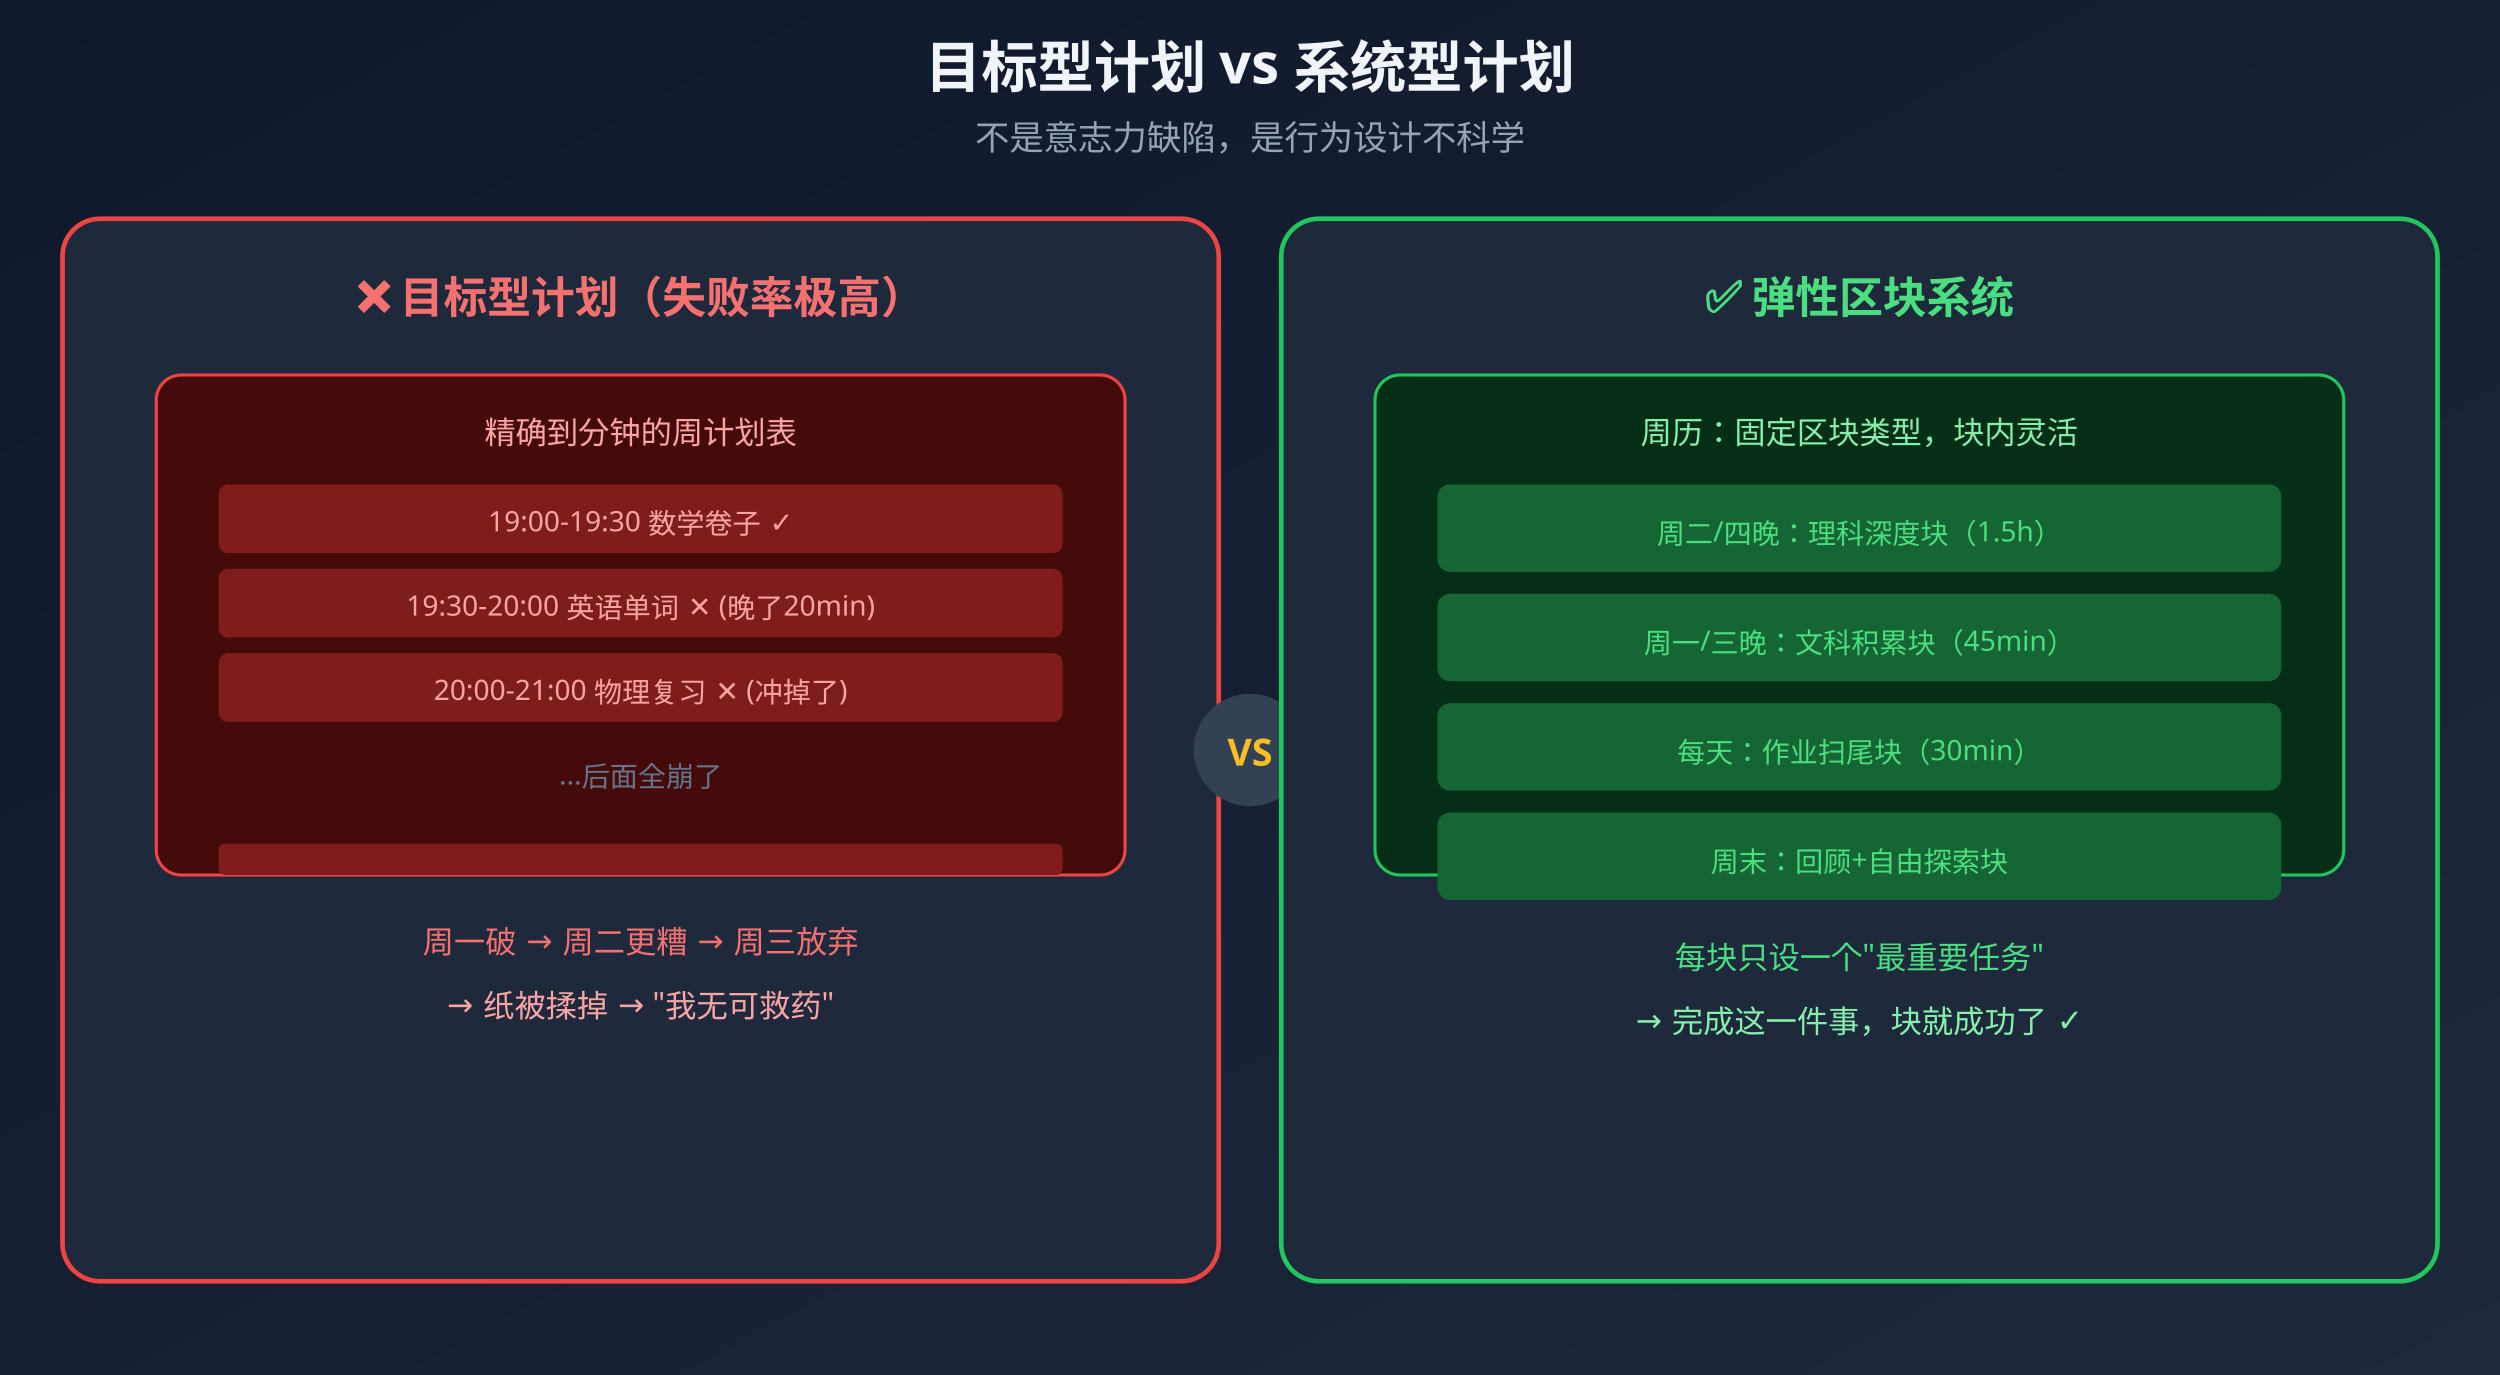
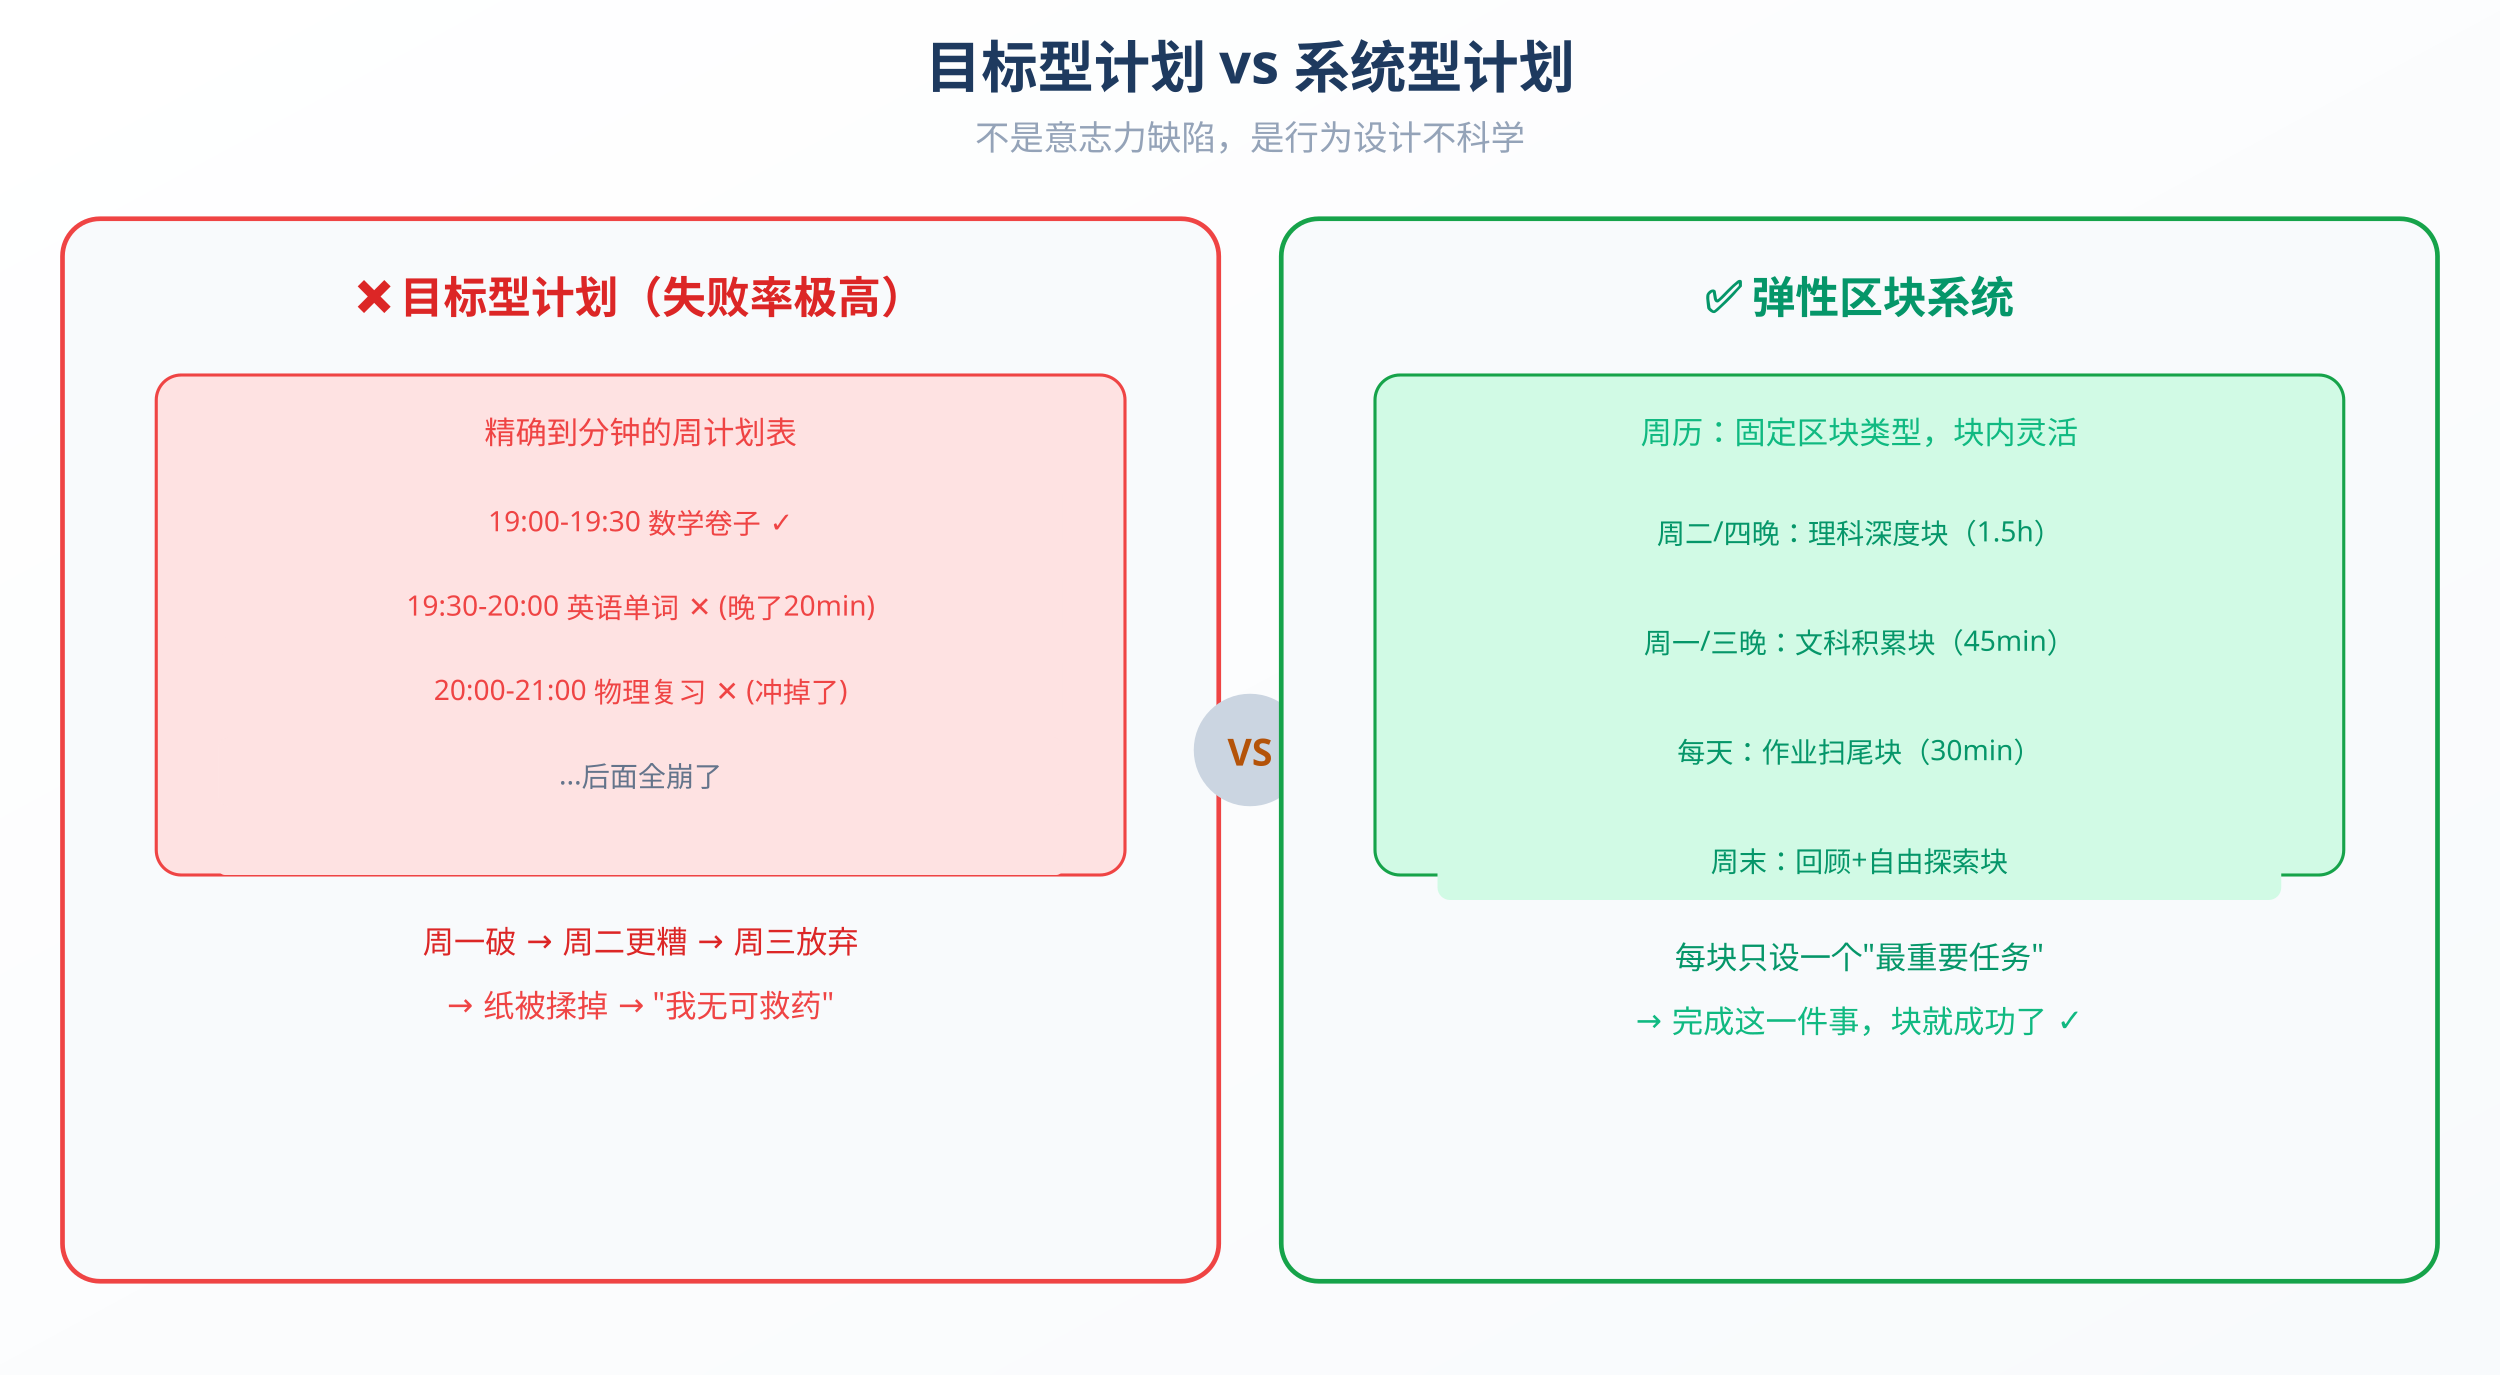
- <svg xmlns="http://www.w3.org/2000/svg" font-family="'Microsoft YaHei', 'PingFang SC', 'Noto Sans SC', sans-serif" viewBox="0 0 800 440">
+ <svg xmlns="http://www.w3.org/2000/svg" viewBox="0 0 800 440">
  <defs>
    <linearGradient id="bg" x1="0" y1="0" x2="1" y2="1">
-       <stop offset="0%" stop-color="#0f172a" />
-       <stop offset="100%" stop-color="#1e293b" />
+       <stop offset="0%" stop-color="#ffffff" />
+       <stop offset="100%" stop-color="#f8fafc" />
    </linearGradient>
  </defs>
  <rect width="800" height="440" fill="url(#bg)" />
-   <text x="400" y="28" text-anchor="middle" fill="#f1f5f9" font-size="18" font-weight="bold" font-family="'Microsoft YaHei', 'PingFang SC', 'Noto Sans SC', sans-serif">目标型计划 vs 系统型计划</text>
-   <text x="400" y="48" text-anchor="middle" fill="#94a3b8" font-size="11" font-family="'Microsoft YaHei', 'PingFang SC', 'Noto Sans SC', sans-serif">不是意志力缺陷，是行为设计不科学</text>
-   <rect x="20" y="70" width="370" height="340" rx="12" fill="#1e293b" stroke="#ef4444" stroke-width="1.5" />
-   <text x="205" y="100" text-anchor="middle" fill="#f87171" font-size="14" font-weight="bold" font-family="'Microsoft YaHei', 'PingFang SC', 'Noto Sans SC', sans-serif">❌ 目标型计划（失败率极高）</text>
-   <rect x="50" y="120" width="310" height="160" rx="8" fill="#450a0a" stroke="#ef4444" stroke-width="1" />
-   <text x="205" y="142" text-anchor="middle" fill="#fca5a5" font-size="10" font-family="'Microsoft YaHei', 'PingFang SC', 'Noto Sans SC', sans-serif">精确到分钟的周计划表</text>
-   <rect x="70" y="155" width="270" height="22" rx="3" fill="#7f1d1d" />
-   <text x="205" y="170" text-anchor="middle" fill="#fca5a5" font-size="9" font-family="'Microsoft YaHei', 'PingFang SC', 'Noto Sans SC', sans-serif">19:00-19:30 数学卷子 ✓</text>
-   <rect x="70" y="182" width="270" height="22" rx="3" fill="#7f1d1d" />
-   <text x="205" y="197" text-anchor="middle" fill="#fca5a5" font-size="9" font-family="'Microsoft YaHei', 'PingFang SC', 'Noto Sans SC', sans-serif">19:30-20:00 英语单词 ✕ (晚了20min)</text>
-   <rect x="70" y="209" width="270" height="22" rx="3" fill="#7f1d1d" />
-   <text x="205" y="224" text-anchor="middle" fill="#fca5a5" font-size="9" font-family="'Microsoft YaHei', 'PingFang SC', 'Noto Sans SC', sans-serif">20:00-21:00 物理复习 ✕ (冲掉了)</text>
-   <rect x="70" y="236" width="270" height="22" rx="3" fill="#450a0a" opacity="0.5" />
-   <text x="205" y="251" text-anchor="middle" fill="#64748b" font-size="9" font-family="'Microsoft YaHei', 'PingFang SC', 'Noto Sans SC', sans-serif">...后面全崩了</text>
-   <rect x="70" y="270" width="270" height="10" rx="2" fill="#7f1d1d" />
-   <text x="205" y="305" text-anchor="middle" fill="#f87171" font-size="10" font-family="'Microsoft YaHei', 'PingFang SC', 'Noto Sans SC', sans-serif">周一破 → 周二更糟 → 周三放弃</text>
-   <text x="205" y="325" text-anchor="middle" fill="#fca5a5" font-size="10" font-family="'Microsoft YaHei', 'PingFang SC', 'Noto Sans SC', sans-serif">→ 纸被揉掉 → "我无可救药"</text>
-   <circle cx="400" cy="240" r="18" fill="#334155" />
-   <text x="400" y="245" text-anchor="middle" fill="#fbbf24" font-size="12" font-weight="bold" font-family="'Microsoft YaHei', 'PingFang SC', 'Noto Sans SC', sans-serif">VS</text>
-   <rect x="410" y="70" width="370" height="340" rx="12" fill="#1e293b" stroke="#22c55e" stroke-width="1.5" />
-   <text x="595" y="100" text-anchor="middle" fill="#4ade80" font-size="14" font-weight="bold" font-family="'Microsoft YaHei', 'PingFang SC', 'Noto Sans SC', sans-serif">✅ 弹性区块系统</text>
-   <rect x="440" y="120" width="310" height="160" rx="8" fill="#052e16" stroke="#22c55e" stroke-width="1" />
-   <text x="595" y="142" text-anchor="middle" fill="#86efac" font-size="10" font-family="'Microsoft YaHei', 'PingFang SC', 'Noto Sans SC', sans-serif">周历：固定区块类型，块内灵活</text>
-   <rect x="460" y="155" width="270" height="28" rx="4" fill="#166534" />
-   <text x="595" y="174" text-anchor="middle" fill="#4ade80" font-size="9" font-family="'Microsoft YaHei', 'PingFang SC', 'Noto Sans SC', sans-serif">周二/四晚：理科深度块（1.5h）</text>
-   <rect x="460" y="190" width="270" height="28" rx="4" fill="#166534" />
-   <text x="595" y="209" text-anchor="middle" fill="#4ade80" font-size="9" font-family="'Microsoft YaHei', 'PingFang SC', 'Noto Sans SC', sans-serif">周一/三晚：文科积累块（45min）</text>
-   <rect x="460" y="225" width="270" height="28" rx="4" fill="#166534" />
-   <text x="595" y="244" text-anchor="middle" fill="#4ade80" font-size="9" font-family="'Microsoft YaHei', 'PingFang SC', 'Noto Sans SC', sans-serif">每天：作业扫尾块（30min）</text>
-   <rect x="460" y="260" width="270" height="28" rx="4" fill="#166534" />
-   <text x="595" y="279" text-anchor="middle" fill="#4ade80" font-size="9" font-family="'Microsoft YaHei', 'PingFang SC', 'Noto Sans SC', sans-serif">周末：回顾+自由探索块</text>
-   <text x="595" y="310" text-anchor="middle" fill="#4ade80" font-size="10" font-family="'Microsoft YaHei', 'PingFang SC', 'Noto Sans SC', sans-serif">每块只设一个"最重要任务"</text>
-   <text x="595" y="330" text-anchor="middle" fill="#86efac" font-size="10" font-family="'Microsoft YaHei', 'PingFang SC', 'Noto Sans SC', sans-serif">→ 完成这一件事，块就成功了 ✓</text>
+   <text x="400" y="28" text-anchor="middle" fill="#1e3a5f" font-size="18" font-weight="bold" font-family="sans-serif">目标型计划 vs 系统型计划</text>
+   <text x="400" y="48" text-anchor="middle" fill="#94a3b8" font-size="11" font-family="sans-serif">不是意志力缺陷，是行为设计不科学</text>
+   <rect x="20" y="70" width="370" height="340" rx="12" fill="#f8fafc" stroke="#ef4444" stroke-width="1.5" />
+   <text x="205" y="100" text-anchor="middle" fill="#dc2626" font-size="14" font-weight="bold" font-family="sans-serif">❌ 目标型计划（失败率极高）</text>
+   <rect x="50" y="120" width="310" height="160" rx="8" fill="#fee2e2" stroke="#ef4444" stroke-width="1" />
+   <text x="205" y="142" text-anchor="middle" fill="#ef4444" font-size="10" font-family="sans-serif">精确到分钟的周计划表</text>
+   <rect x="70" y="155" width="270" height="22" rx="3" fill="#fee2e2" />
+   <text x="205" y="170" text-anchor="middle" fill="#ef4444" font-size="9" font-family="sans-serif">19:00-19:30 数学卷子 ✓</text>
+   <rect x="70" y="182" width="270" height="22" rx="3" fill="#fee2e2" />
+   <text x="205" y="197" text-anchor="middle" fill="#ef4444" font-size="9" font-family="sans-serif">19:30-20:00 英语单词 ✕ (晚了20min)</text>
+   <rect x="70" y="209" width="270" height="22" rx="3" fill="#fee2e2" />
+   <text x="205" y="224" text-anchor="middle" fill="#ef4444" font-size="9" font-family="sans-serif">20:00-21:00 物理复习 ✕ (冲掉了)</text>
+   <rect x="70" y="236" width="270" height="22" rx="3" fill="#fee2e2" opacity="0.5" />
+   <text x="205" y="251" text-anchor="middle" fill="#64748b" font-size="9" font-family="sans-serif">...后面全崩了</text>
+   <rect x="70" y="270" width="270" height="10" rx="2" fill="#fee2e2" />
+   <text x="205" y="305" text-anchor="middle" fill="#dc2626" font-size="10" font-family="sans-serif">周一破 → 周二更糟 → 周三放弃</text>
+   <text x="205" y="325" text-anchor="middle" fill="#ef4444" font-size="10" font-family="sans-serif">→ 纸被揉掉 → "我无可救药"</text>
+   <circle cx="400" cy="240" r="18" fill="#cbd5e1" />
+   <text x="400" y="245" text-anchor="middle" fill="#b45309" font-size="12" font-weight="bold" font-family="sans-serif">VS</text>
+   <rect x="410" y="70" width="370" height="340" rx="12" fill="#f8fafc" stroke="#16a34a" stroke-width="1.5" />
+   <text x="595" y="100" text-anchor="middle" fill="#059669" font-size="14" font-weight="bold" font-family="sans-serif">✅ 弹性区块系统</text>
+   <rect x="440" y="120" width="310" height="160" rx="8" fill="#d1fae5" stroke="#16a34a" stroke-width="1" />
+   <text x="595" y="142" text-anchor="middle" fill="#10b981" font-size="10" font-family="sans-serif">周历：固定区块类型，块内灵活</text>
+   <rect x="460" y="155" width="270" height="28" rx="4" fill="#d1fae5" />
+   <text x="595" y="174" text-anchor="middle" fill="#059669" font-size="9" font-family="sans-serif">周二/四晚：理科深度块（1.5h）</text>
+   <rect x="460" y="190" width="270" height="28" rx="4" fill="#d1fae5" />
+   <text x="595" y="209" text-anchor="middle" fill="#059669" font-size="9" font-family="sans-serif">周一/三晚：文科积累块（45min）</text>
+   <rect x="460" y="225" width="270" height="28" rx="4" fill="#d1fae5" />
+   <text x="595" y="244" text-anchor="middle" fill="#059669" font-size="9" font-family="sans-serif">每天：作业扫尾块（30min）</text>
+   <rect x="460" y="260" width="270" height="28" rx="4" fill="#d1fae5" />
+   <text x="595" y="279" text-anchor="middle" fill="#059669" font-size="9" font-family="sans-serif">周末：回顾+自由探索块</text>
+   <text x="595" y="310" text-anchor="middle" fill="#059669" font-size="10" font-family="sans-serif">每块只设一个"最重要任务"</text>
+   <text x="595" y="330" text-anchor="middle" fill="#10b981" font-size="10" font-family="sans-serif">→ 完成这一件事，块就成功了 ✓</text>
</svg>
